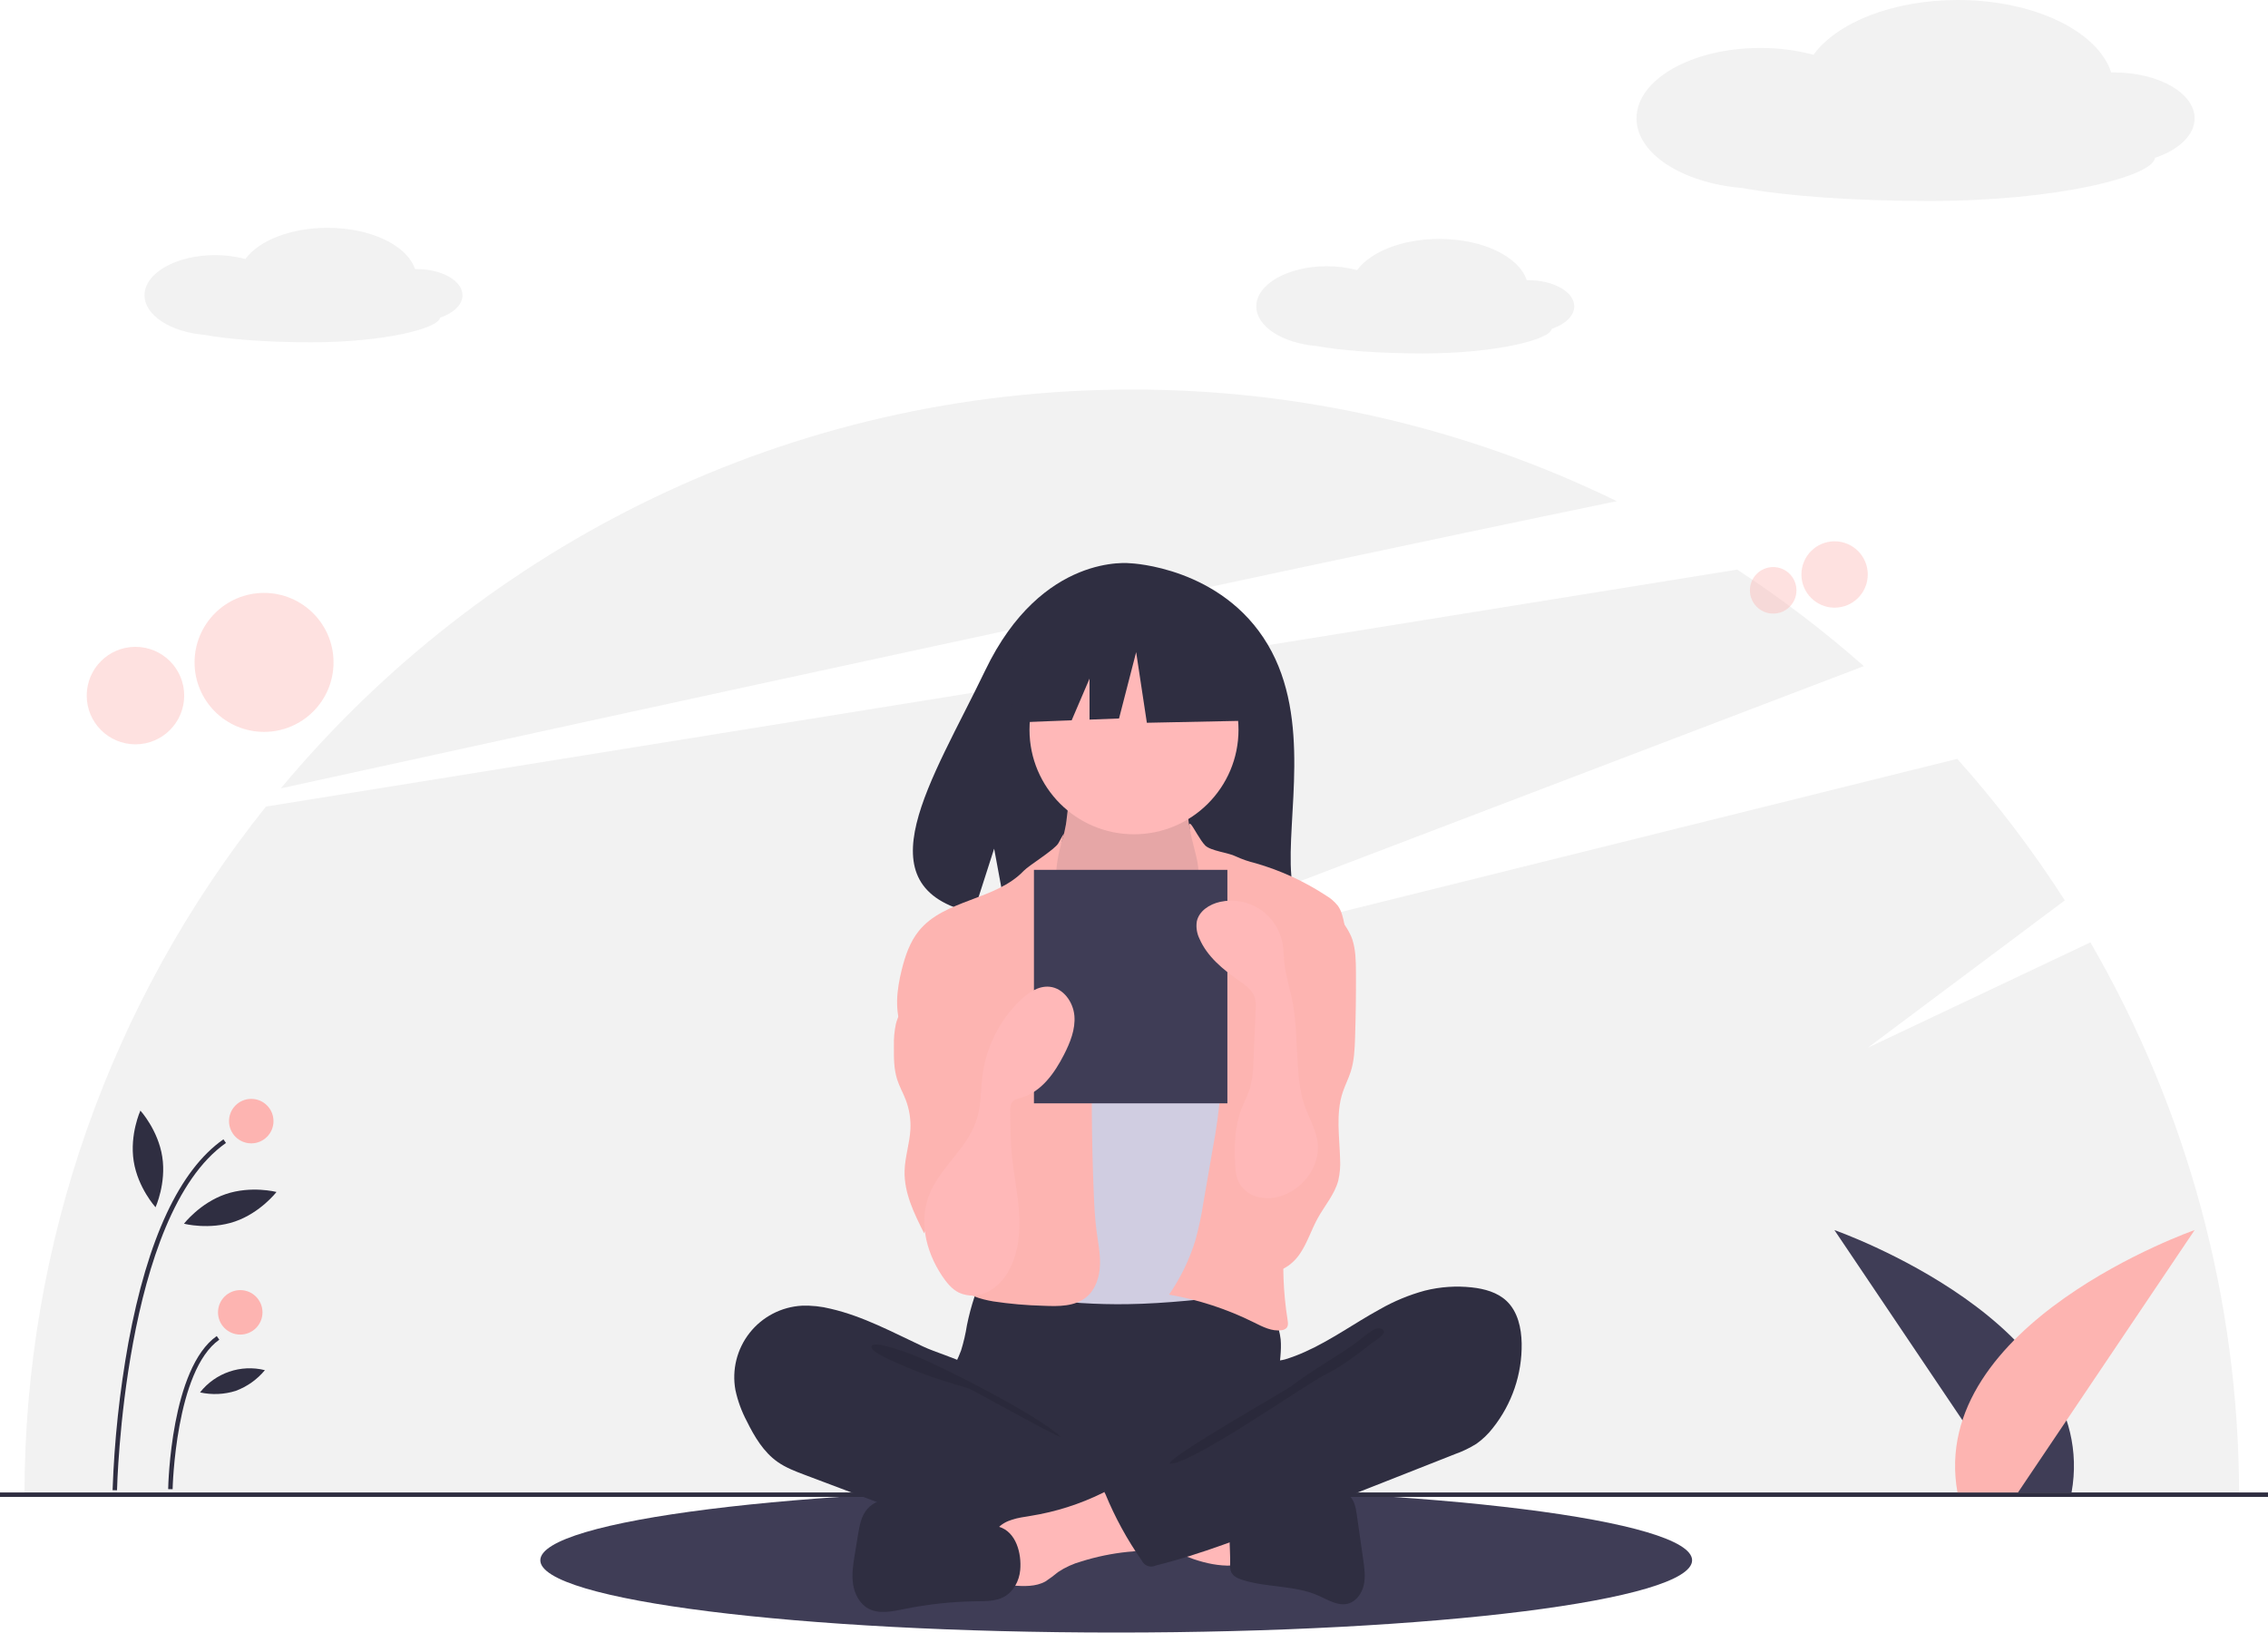
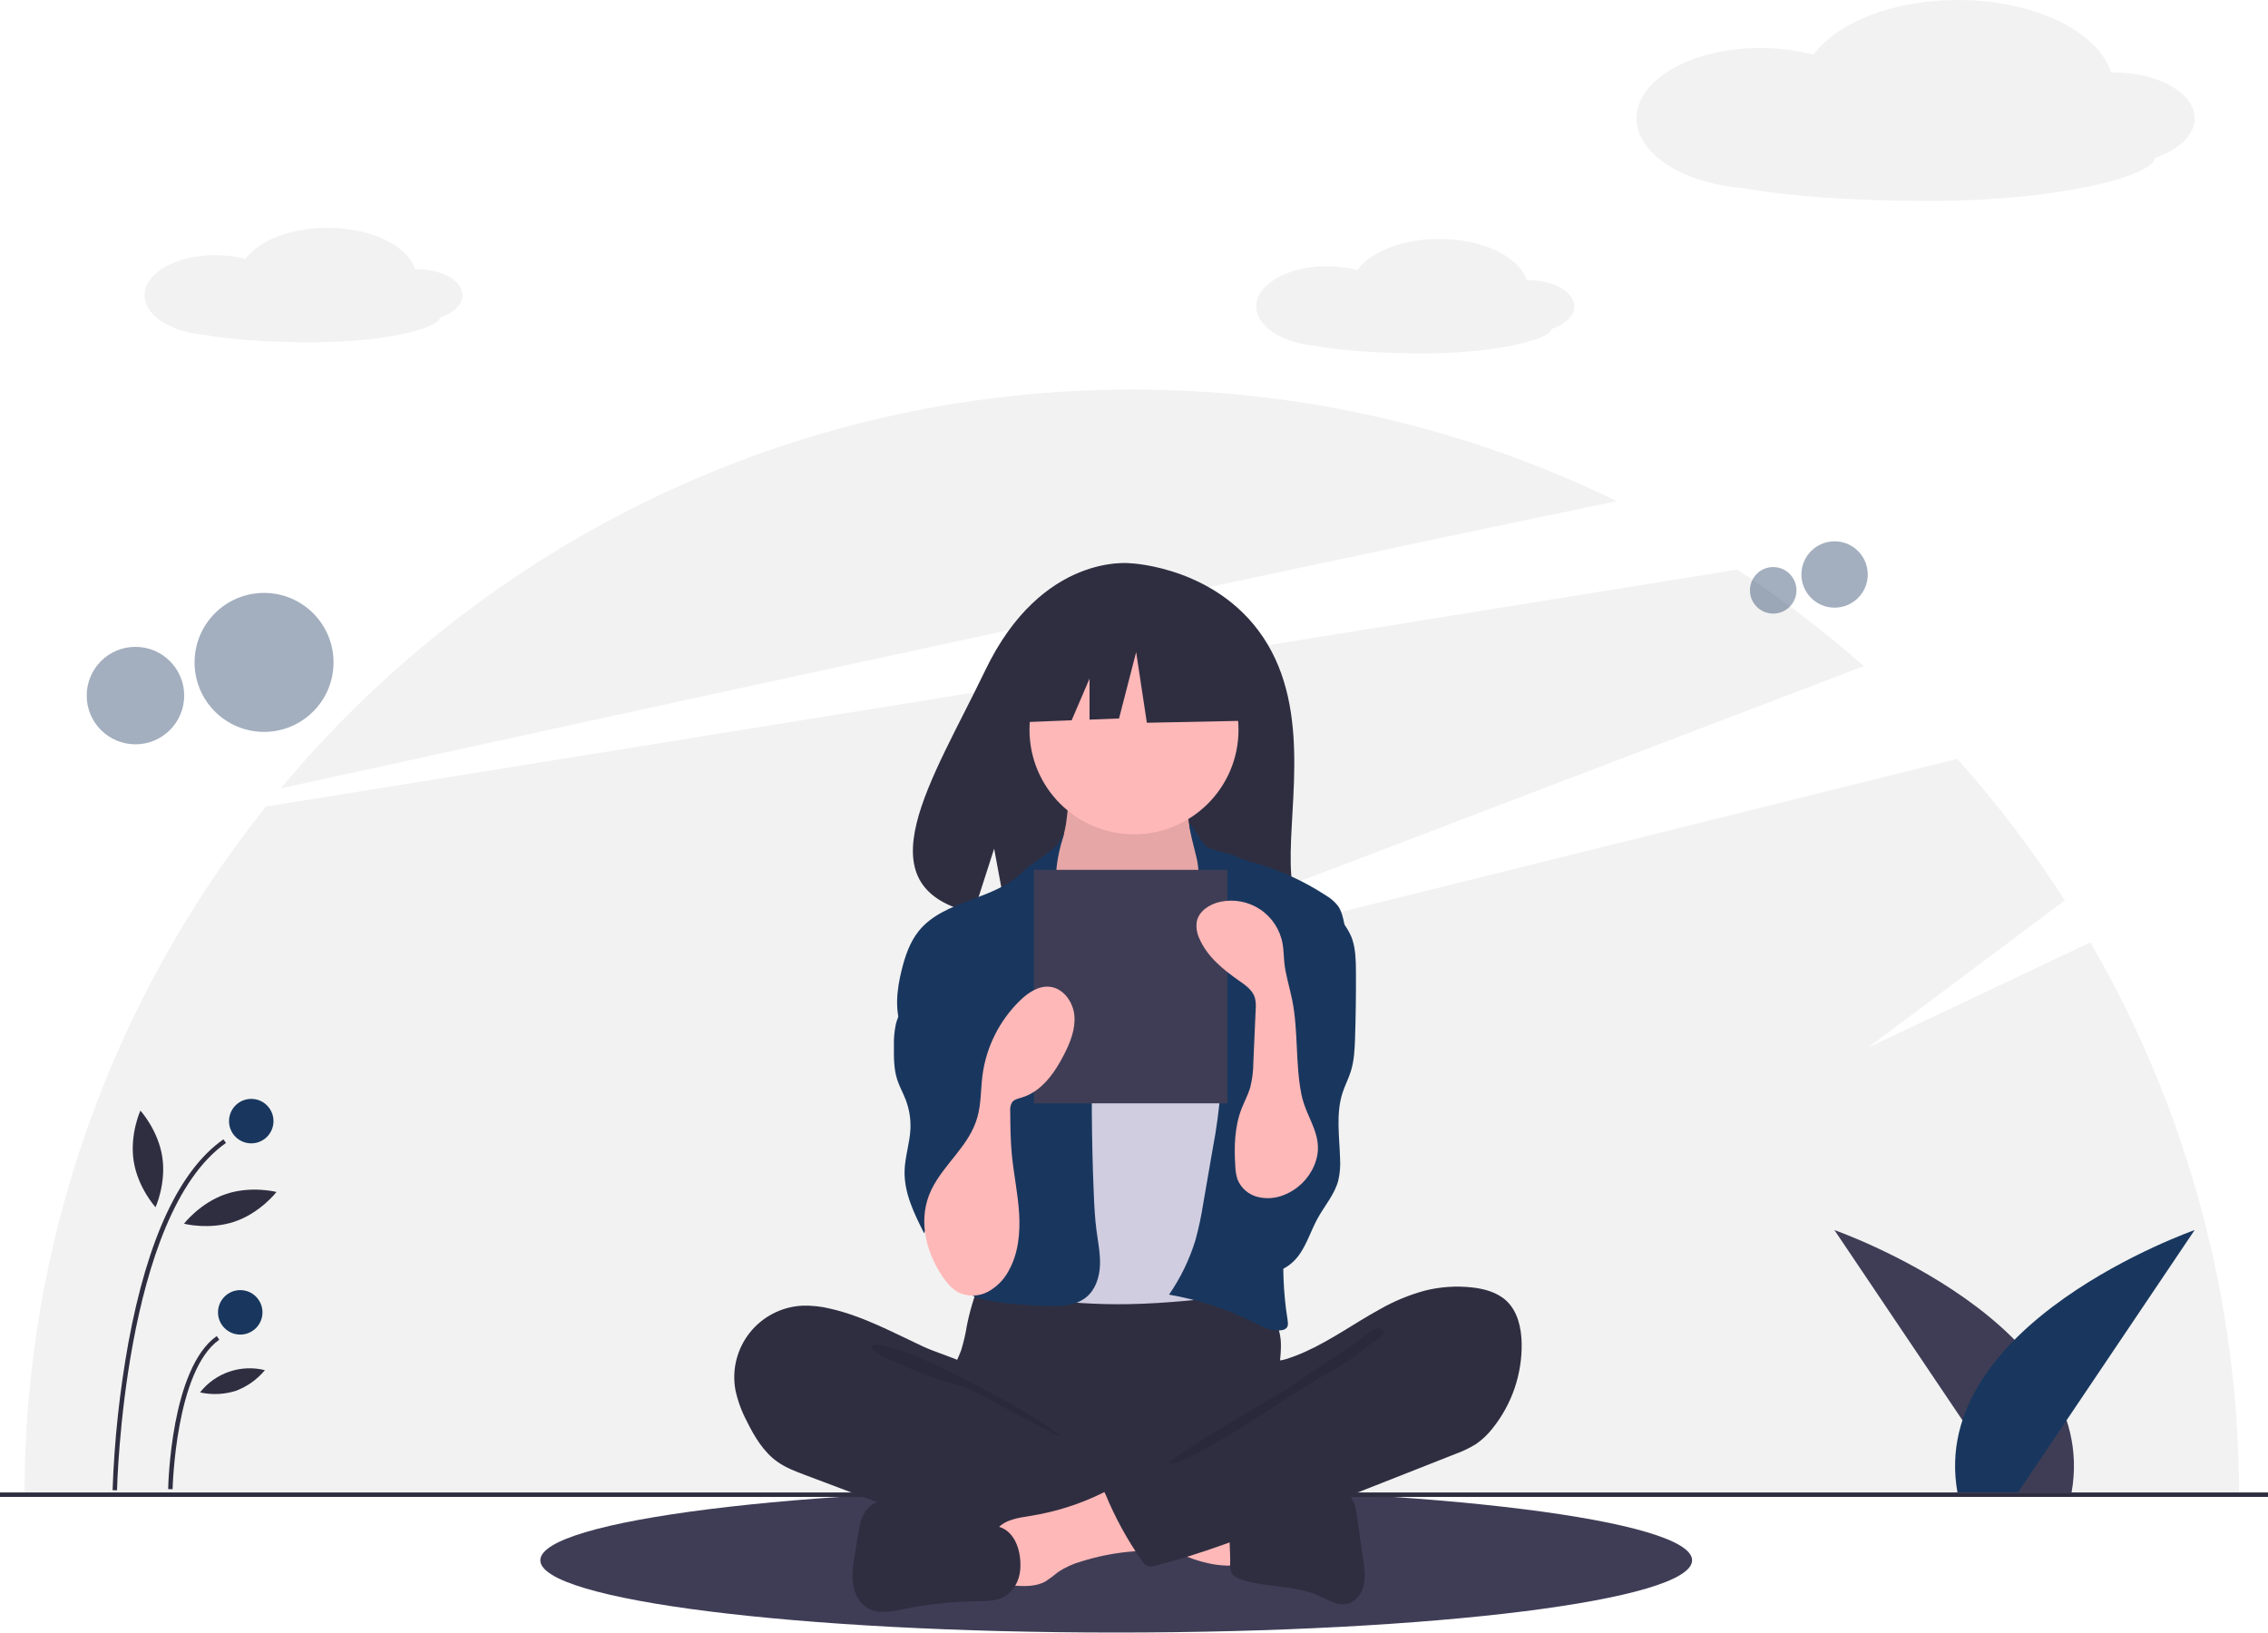
<svg xmlns="http://www.w3.org/2000/svg" id="a5ea60a6-7e3a-43b2-b481-a6d571d01698" data-name="Layer 1" width="1020" height="734.196" viewBox="0 0 1020 734.196">
  <ellipse cx="502" cy="701.696" rx="259" ry="32.5" fill="#3f3d56" />
  <path d="M1030.125,506.711,930,554.098l88.615-66.262a500.057,500.057,0,0,0-48.384-63.668L536,532.098,928.233,382.475a499.98,499.98,0,0,0-56.958-43.414L209.609,445.637a495.88,495.88,0,0,0-108.603,309.461h995.987A495.613,495.613,0,0,0,1030.125,506.711Z" transform="translate(-90 -82.90193)" fill="#f2f2f2" />
  <path d="M817.123,308.293A495.972,495.972,0,0,0,599,258.098c-153.83,0-291.361,69.753-382.71,179.349C372.716,403.172,645.067,343.841,817.123,308.293Z" transform="translate(-90 -82.90193)" fill="#f2f2f2" />
-   <circle cx="825.08" cy="258.36" r="14.92" fill="#fdb4b1" opacity="0.4" />
-   <circle cx="797.466" cy="265.486" r="10.466" fill="#fdb4b1" opacity="0.4" />
-   <circle cx="118.752" cy="297.898" r="31.248" fill="#fdb4b1" opacity="0.4" />
-   <circle cx="60.92" cy="312.822" r="21.92" fill="#fdb4b1" opacity="0.4" />
+   <circle cx="825.08" cy="258.36" r="14.92" fill="#19375e" opacity="0.4" />
+   <circle cx="797.466" cy="265.486" r="10.466" fill="#19375e" opacity="0.4" />
+   <circle cx="118.752" cy="297.898" r="31.248" fill="#19375e" opacity="0.4" />
+   <circle cx="60.92" cy="312.822" r="21.92" fill="#19375e" opacity="0.4" />
  <rect y="671.196" width="1020" height="2" fill="#2f2e41" />
  <path d="M994.441,754.098,915,636.098s120.307,42,106.654,118Z" transform="translate(-90 -82.90193)" fill="#3f3d56" />
-   <path d="M997.559,754.098l79.441-118s-120.307,42-106.654,118Z" transform="translate(-90 -82.90193)" fill="#fdb4b1" />
+   <path d="M997.559,754.098l79.441-118s-120.307,42-106.654,118Z" transform="translate(-90 -82.90193)" fill="#19375e" />
  <path d="M298,215.673c0-6.497-9.264-11.764-20.691-11.764-.226,0-.45.006-.674.01-3.447-10.567-19.743-18.57-39.329-18.57-16.664,0-30.946,5.793-36.96,14.03a52.407,52.407,0,0,0-13.619-1.744C169.205,197.635,155,205.711,155,215.673c0,9.049,11.722,16.541,27.004,17.838,11.105,2.03,28.45,3.337,47.945,3.337,33.097,0,57.314-6.313,57.921-11.059C293.934,223.737,298,219.976,298,215.673Z" transform="translate(-90 -82.90193)" fill="#f2f2f2" />
  <path d="M798,220.673c0-6.497-9.264-11.764-20.691-11.764-.226,0-.45.006-.674.01-3.447-10.567-19.743-18.57-39.329-18.57-16.664,0-30.946,5.793-36.96,14.03a52.407,52.407,0,0,0-13.619-1.744C669.205,202.635,655,210.711,655,220.673c0,9.049,11.722,16.541,27.004,17.838,11.105,2.03,28.45,3.337,47.945,3.337,33.097,0,57.314-6.313,57.921-11.059C793.934,228.737,798,224.976,798,220.673Z" transform="translate(-90 -82.90193)" fill="#f2f2f2" />
  <path d="M1077,136.128c0-11.404-16.26-20.648-36.318-20.648-.397,0-.79.01-1.184.017-6.051-18.548-34.654-32.595-69.032-32.595-29.249,0-54.318,10.169-64.874,24.626a91.987,91.987,0,0,0-23.904-3.061c-30.756,0-55.688,14.175-55.688,31.66,0,15.884,20.575,29.033,47.398,31.309,19.491,3.564,49.937,5.857,84.155,5.857,58.093,0,100.6-11.082,101.666-19.411C1069.864,150.283,1077,143.681,1077,136.128Z" transform="translate(-90 -82.90193)" fill="#f2f2f2" />
  <path d="M660.17,372.809c-20.685-34.951-61.607-36.579-61.607-36.579s-39.877-5.099-65.458,48.131c-23.843,49.615-56.75,97.519-5.298,109.133l9.294-28.927,5.756,31.08a201.319,201.319,0,0,0,22.015.376c55.101-1.779,107.577.52,105.888-19.252C668.512,450.487,680.073,406.439,660.17,372.809Z" transform="translate(-90 -82.90193)" fill="#2f2e41" />
  <path d="M524.869,678.888a81.592,81.592,0,0,1-2.639,11.359c-1.294,3.64-3.293,7.006-4.476,10.683-3.772,11.721,1.457,24.79,9.81,33.838a55.217,55.217,0,0,0,26.921,15.986c7.535,1.895,15.37,2.168,23.135,2.431,21.503.729,43.559,1.382,63.934-5.529a111.082,111.082,0,0,0,18.575-8.438,13.907,13.907,0,0,0,4.82-3.795c1.554-2.212,1.753-5.082,1.739-7.785-.046-9.116-1.894-18.185-1.455-27.29.243-5.043,1.187-10.083.722-15.11a27.876,27.876,0,0,0-21.304-24.012c-5.78-1.241-11.775-.565-17.66.001a450.263,450.263,0,0,1-45.96,2.055c-15.679-.1-31.26-2.493-46.861-2.743-4.614-.074-4.52,1.348-5.989,5.813A108.767,108.767,0,0,0,524.869,678.888Z" transform="translate(-90 -82.90193)" fill="#2f2e41" />
  <path d="M569.364,453.802c-.753,3.945-1.568,8.034-3.939,11.277-2.728,3.73-7.175,5.861-10.109,9.431-4.417,5.373-4.67,12.934-4.689,19.89-.017,6.408.113,13.242,3.687,18.561,2.319,3.452,5.848,5.872,9.296,8.196,13.4,9.031,27.881,18.223,44.037,18.521,6.694.123,13.872-1.605,18.277-6.648a27.442,27.442,0,0,0,4.425-7.895,104.835,104.835,0,0,0,7.421-31.915c.368-5.157.333-10.464-1.413-15.331-1.963-5.472-5.931-9.975-8.554-15.163a33.757,33.757,0,0,1-3.249-19.976,2.156,2.156,0,0,0-.114-1.448,2.109,2.109,0,0,0-1.738-.704l-32.036-2.306a69.713,69.713,0,0,1-8.895-1.018c-1.727-.351-6.288-2.804-7.935-2.152C570.788,436.331,569.988,450.531,569.364,453.802Z" transform="translate(-90 -82.90193)" fill="#ffb8b8" />
  <path d="M569.364,453.802c-.753,3.945-1.568,8.034-3.939,11.277-2.728,3.73-7.175,5.861-10.109,9.431-4.417,5.373-4.67,12.934-4.689,19.89-.017,6.408.113,13.242,3.687,18.561,2.319,3.452,5.848,5.872,9.296,8.196,13.4,9.031,27.881,18.223,44.037,18.521,6.694.123,13.872-1.605,18.277-6.648a27.442,27.442,0,0,0,4.425-7.895,104.835,104.835,0,0,0,7.421-31.915c.368-5.157.333-10.464-1.413-15.331-1.963-5.472-5.931-9.975-8.554-15.163a33.757,33.757,0,0,1-3.249-19.976,2.156,2.156,0,0,0-.114-1.448,2.109,2.109,0,0,0-1.738-.704l-32.036-2.306a69.713,69.713,0,0,1-8.895-1.018c-1.727-.351-6.288-2.804-7.935-2.152C570.788,436.331,569.988,450.531,569.364,453.802Z" transform="translate(-90 -82.90193)" opacity="0.1" />
  <circle cx="510" cy="328.196" r="47" fill="#ffb8b8" />
  <path d="M575.956,516.367c2.45,2.56,5.045,5.096,8.255,6.597a25.94,25.94,0,0,0,10.313,1.964c8.472.238,17.657-1.314,23.55-7.405,7.597-7.852,7.347-20.515,13.302-29.675a6.61,6.61,0,0,1,1.919-2.099,6.22,6.22,0,0,1,3.264-.75c7.521-.07,14.072,4.808,19.985,9.456,2.649,2.082,5.363,4.24,7.034,7.166a24.287,24.287,0,0,1,2.372,7.264c2.934,14.323,3.884,28.968,4.827,43.558.521,8.059,1.042,16.125,1.003,24.201-.128,26.605-6.312,52.766-12.461,78.651-.792,3.335-1.877,7.063-4.91,8.661a12.107,12.107,0,0,1-4.284,1.046c-17.613,2.069-35.263,4.14-52.996,4.413q-10.38.16-20.751-.503a11.178,11.178,0,0,1-3.496-.609,9.858,9.858,0,0,1-3.811-3.236c-9.592-12.087-10.158-28.797-10.097-44.227q.225-56.588,4.044-113.085c.21-3.109.256-6.884-1.984-9.33C565.07,504.881,570.68,510.852,575.956,516.367Z" transform="translate(-90 -82.90193)" fill="#d0cde1" />
-   <path d="M566,462.098c-1.587,2.873-13.291,10.009-15.55,12.39-12.624,13.306-35.664,12.807-47.209,27.059-4.062,5.014-6.172,11.315-7.725,17.578-2.195,8.859-3.367,18.52.31,26.874,3.539,8.038,10.988,13.594,16.045,20.774,5.553,7.883,8.05,17.455,10.442,26.796,1.767,6.897,3.548,13.965,2.86,21.051-.782,8.057-4.681,15.435-6.983,23.195s-2.699,17.004,2.623,23.103c3.91,4.481,10.044,6.257,15.906,7.256a182.744,182.744,0,0,0,22.672,1.974c6.702.296,14.089.354,19.241-3.943,4.065-3.39,5.832-8.891,6.061-14.179s-.872-10.53-1.561-15.778c-.714-5.44-.989-10.928-1.219-16.411q-1.546-36.898-.422-73.843c.156-5.125.345-10.313-.747-15.323-1.437-6.589-4.998-12.477-7.969-18.531-5.898-12.016-8.687-23.689-7.775-37.044C565.9,461.916,571.649,451.873,566,462.098Z" transform="translate(-90 -82.90193)" fill="#fdb4b1" />
-   <path d="M632,463.098c2.418,2.485,10.634,3.304,13.71,4.905a48.036,48.036,0,0,0,9.012,3.12,117,117,0,0,1,31.66,14.531,19.214,19.214,0,0,1,5.294,4.573c1.721,2.394,2.345,5.381,2.929,8.27,1.506,7.46,3.02,15.01,2.681,22.613-.359,8.071-2.79,15.887-5.202,23.597L683.072,573.517c-6.726,21.504-13.495,43.22-15.388,65.672A154.477,154.477,0,0,0,669.071,676.488c.198,1.24.364,2.661-.455,3.613a3.558,3.558,0,0,1-2.207,1.015c-4.349.68-8.558-1.538-12.499-3.5a138.41,138.41,0,0,0-38.155-12.485,88.702,88.702,0,0,0,11.851-24.43,147.852,147.852,0,0,0,3.581-16.801l4.192-24.245a238.239,238.239,0,0,0,3.596-26.811,33.564,33.564,0,0,0-.583-10.1,48.995,48.995,0,0,0-3.829-9.108c-6.909-14.371-10.15-30.77-7.432-46.481,1.19-6.876,3.501-13.761,2.537-20.672-.927-6.645.036-11.809-1.668-18.385C621,441.098,627.451,458.423,632,463.098Z" transform="translate(-90 -82.90193)" fill="#fdb4b1" />
-   <path d="M503.121,524.268c-3.15,6.536-8.415,12.104-10.207,19.134a41.802,41.802,0,0,0-.89,10c-.042,5.06-.07,10.222,1.484,15.037,1,3.1,2.628,5.959,3.8,8.999a32.628,32.628,0,0,1,2.137,13.331c-.316,6.296-2.455,12.407-2.622,18.708-.263,9.909,4.32,19.225,8.793,28.071a20.636,20.636,0,0,1,29.996-9.82c1.18-1.09,1.306-2.879,1.352-4.484q.496-17.244.957-34.49c.484-17.781.945-35.799-3.145-53.11-1.847-7.816-4.72-15.601-9.988-21.664-2.774-3.192-12.19-11.6-16.743-8.024-2.048,1.608-1.569,5.986-1.894,8.202A34.798,34.798,0,0,1,503.121,524.268Z" transform="translate(-90 -82.90193)" fill="#fdb4b1" />
-   <path d="M698.206,505.434c1.49,4.639,1.579,9.595,1.608,14.467q.091,14.907-.395,29.811c-.166,5.086-.394,10.243-1.936,15.093-1.017,3.198-2.587,6.198-3.637,9.385-3.148,9.553-1.428,19.914-1.158,29.969a34.052,34.052,0,0,1-.825,9.694c-1.661,6.233-6.126,11.27-9.242,16.918-2.959,5.364-4.745,11.377-8.28,16.381s-9.653,8.969-15.584,7.433c-4.494-1.164-7.687-5.141-9.895-9.224a45.244,45.244,0,0,1-4.678-29.348c2.217-12.204,9.386-23.03,11.971-35.161,3.55-16.659-1.845-33.849-1.685-50.881a24.594,24.594,0,0,1,1.072-7.887c1.356-3.89,4.268-6.997,6.959-10.117a127.737,127.737,0,0,0,9.353-12.274c1.926-2.873,4.542-10.261,7.957-10.875C687.435,487.446,696.315,499.544,698.206,505.434Z" transform="translate(-90 -82.90193)" fill="#fdb4b1" />
+   <path d="M566,462.098c-1.587,2.873-13.291,10.009-15.55,12.39-12.624,13.306-35.664,12.807-47.209,27.059-4.062,5.014-6.172,11.315-7.725,17.578-2.195,8.859-3.367,18.52.31,26.874,3.539,8.038,10.988,13.594,16.045,20.774,5.553,7.883,8.05,17.455,10.442,26.796,1.767,6.897,3.548,13.965,2.86,21.051-.782,8.057-4.681,15.435-6.983,23.195s-2.699,17.004,2.623,23.103c3.91,4.481,10.044,6.257,15.906,7.256a182.744,182.744,0,0,0,22.672,1.974c6.702.296,14.089.354,19.241-3.943,4.065-3.39,5.832-8.891,6.061-14.179s-.872-10.53-1.561-15.778c-.714-5.44-.989-10.928-1.219-16.411q-1.546-36.898-.422-73.843c.156-5.125.345-10.313-.747-15.323-1.437-6.589-4.998-12.477-7.969-18.531-5.898-12.016-8.687-23.689-7.775-37.044C565.9,461.916,571.649,451.873,566,462.098Z" transform="translate(-90 -82.90193)" fill="#19375e" />
+   <path d="M632,463.098c2.418,2.485,10.634,3.304,13.71,4.905a48.036,48.036,0,0,0,9.012,3.12,117,117,0,0,1,31.66,14.531,19.214,19.214,0,0,1,5.294,4.573c1.721,2.394,2.345,5.381,2.929,8.27,1.506,7.46,3.02,15.01,2.681,22.613-.359,8.071-2.79,15.887-5.202,23.597L683.072,573.517c-6.726,21.504-13.495,43.22-15.388,65.672A154.477,154.477,0,0,0,669.071,676.488c.198,1.24.364,2.661-.455,3.613a3.558,3.558,0,0,1-2.207,1.015c-4.349.68-8.558-1.538-12.499-3.5a138.41,138.41,0,0,0-38.155-12.485,88.702,88.702,0,0,0,11.851-24.43,147.852,147.852,0,0,0,3.581-16.801l4.192-24.245a238.239,238.239,0,0,0,3.596-26.811,33.564,33.564,0,0,0-.583-10.1,48.995,48.995,0,0,0-3.829-9.108c-6.909-14.371-10.15-30.77-7.432-46.481,1.19-6.876,3.501-13.761,2.537-20.672-.927-6.645.036-11.809-1.668-18.385C621,441.098,627.451,458.423,632,463.098Z" transform="translate(-90 -82.90193)" fill="#19375e" />
+   <path d="M503.121,524.268c-3.15,6.536-8.415,12.104-10.207,19.134a41.802,41.802,0,0,0-.89,10c-.042,5.06-.07,10.222,1.484,15.037,1,3.1,2.628,5.959,3.8,8.999a32.628,32.628,0,0,1,2.137,13.331c-.316,6.296-2.455,12.407-2.622,18.708-.263,9.909,4.32,19.225,8.793,28.071a20.636,20.636,0,0,1,29.996-9.82c1.18-1.09,1.306-2.879,1.352-4.484q.496-17.244.957-34.49c.484-17.781.945-35.799-3.145-53.11-1.847-7.816-4.72-15.601-9.988-21.664-2.774-3.192-12.19-11.6-16.743-8.024-2.048,1.608-1.569,5.986-1.894,8.202A34.798,34.798,0,0,1,503.121,524.268Z" transform="translate(-90 -82.90193)" fill="#19375e" />
+   <path d="M698.206,505.434c1.49,4.639,1.579,9.595,1.608,14.467q.091,14.907-.395,29.811c-.166,5.086-.394,10.243-1.936,15.093-1.017,3.198-2.587,6.198-3.637,9.385-3.148,9.553-1.428,19.914-1.158,29.969a34.052,34.052,0,0,1-.825,9.694c-1.661,6.233-6.126,11.27-9.242,16.918-2.959,5.364-4.745,11.377-8.28,16.381s-9.653,8.969-15.584,7.433c-4.494-1.164-7.687-5.141-9.895-9.224a45.244,45.244,0,0,1-4.678-29.348c2.217-12.204,9.386-23.03,11.971-35.161,3.55-16.659-1.845-33.849-1.685-50.881a24.594,24.594,0,0,1,1.072-7.887c1.356-3.89,4.268-6.997,6.959-10.117a127.737,127.737,0,0,0,9.353-12.274c1.926-2.873,4.542-10.261,7.957-10.875C687.435,487.446,696.315,499.544,698.206,505.434Z" transform="translate(-90 -82.90193)" fill="#19375e" />
  <path d="M463.56,671.479a46.391,46.391,0,0,0-12.905-1.372,32.208,32.208,0,0,0-29.902,37.969,54.098,54.098,0,0,0,5.114,13.973c3.422,6.945,7.527,13.875,13.863,18.325,3.706,2.604,7.996,4.227,12.234,5.824l33.369,12.571c4.909,1.849,9.819,3.699,14.776,5.414a289.019,289.019,0,0,0,77.177,15.343c8.012.477,16.146.61,23.963-1.214,1.855-.433,3.834-1.078,4.908-2.651a8.405,8.405,0,0,0,1.097-3.622l2.053-14.375c.289-2.024.567-4.154-.175-6.06-.941-2.416-3.298-3.936-5.546-5.227-21.938-12.6-47.552-19.551-66.017-36.844-4.347-4.071-7.985-10.524-13.266-13.29-5.989-3.136-13.043-4.926-19.233-7.815C491.534,682.11,478.228,674.851,463.56,671.479Z" transform="translate(-90 -82.90193)" fill="#2f2e41" />
  <path d="M496.874,690.858C508.669,694.554,558.465,720.158,567,729.098c-1.144.412-39.961-21.341-41.126-21.691-10.588-3.178-21.234-6.376-31.288-11.026-2.023-.935-13.141-5.333-12.637-7.885C482.517,685.616,494.78,690.202,496.874,690.858Z" transform="translate(-90 -82.90193)" opacity="0.1" />
  <path d="M644.017,786.98a2.771,2.771,0,0,0,1.87-.55,2.888,2.888,0,0,0,.584-2.152q-.027-9.792-.055-19.583c-5.631-2.683-11.931-3.543-18.114-4.37l-28.849-3.856c.663.089-4.511,12.425-3.717,14.072,1.398,2.903,12.083,5.476,15.098,6.846C621.318,782.153,632.211,787.391,644.017,786.98Z" transform="translate(-90 -82.90193)" fill="#ffb8b8" />
  <path d="M553.505,764.627c-5.447.868-11.526,1.634-15.054,5.875-4.473,5.377-2.569,13.393-.435,20.054a8.635,8.635,0,0,0,1.856,3.649c1.456,1.437,3.688,1.647,5.73,1.776,4.967.315,10.254.561,14.594-1.876a63.966,63.966,0,0,0,5.669-4.214,36.348,36.348,0,0,1,10.423-4.765,105.401,105.401,0,0,1,20.923-4.312,32.541,32.541,0,0,0,8.242-1.453c2.619-.986,5.044-2.943,5.805-5.636,1.005-3.559-1.063-7.187-3.047-10.308-2.471-3.888-5.089-7.982-8.774-10.844-5.375-4.176-8.034-.97-13.449,1.702A114.108,114.108,0,0,1,553.505,764.627Z" transform="translate(-90 -82.90193)" fill="#ffb8b8" />
  <path d="M539.271,769.534l-34.586-10.222c-4.206-1.243-8.484-2.497-12.871-2.494s-8.975,1.441-11.82,4.78c-2.682,3.148-3.449,7.45-4.118,11.53l-1.43,8.729c-.727,4.436-1.455,8.958-.801,13.405s2.925,8.891,6.871,11.044c4.786,2.611,10.652,1.336,15.993.244a174.121,174.121,0,0,1,32.775-3.515c4.14-.05,8.482.002,12.14-1.936,4.348-2.305,6.95-7.177,7.397-12.078C549.502,781.563,547.017,771.823,539.271,769.534Z" transform="translate(-90 -82.90193)" fill="#2f2e41" />
  <path d="M657.612,760.625c4.484-.786,8.44-3.334,12.737-4.838,6.047-2.117,12.6-2.117,19.007-2.094,2.352.009,4.857.061,6.814,1.365,2.822,1.879,3.545,5.639,4.025,8.995l2.895,20.25c.545,3.809,1.086,7.719.237,11.472s-3.407,7.37-7.131,8.338c-4.523,1.176-8.956-1.713-13.226-3.611-10.673-4.743-23.079-3.531-34.208-7.076-2.065-.658-4.277-1.664-5.12-3.661a8.33,8.33,0,0,1-.398-3.499c.191-6.509-1.182-15.397.777-21.617C645.784,759.054,652.608,760.625,657.612,760.625Z" transform="translate(-90 -82.90193)" fill="#2f2e41" />
  <path d="M730.803,663.329a60.059,60.059,0,0,1,21.157-1.446c5.656.623,11.484,2.197,15.613,6.112,5.026,4.765,6.641,12.134,6.776,19.059a59.543,59.543,0,0,1-12.942,38.027,34.504,34.504,0,0,1-7.399,7.123,48.703,48.703,0,0,1-9.627,4.639l-74.728,29.475c-19.659,7.754-39.388,15.531-59.894,20.643a4.668,4.668,0,0,1-6.281-2.277,154.819,154.819,0,0,1-16.378-29.96,2.019,2.019,0,0,1,.892-3.183l52.856-30.369c3.786-2.175,7.614-4.382,10.758-7.412a26.708,26.708,0,0,0,5.523-7.689c1.096-2.288,1.198-7.689,2.597-9.38,1.37-1.656,6.057-1.788,8.222-2.44a74.607,74.607,0,0,0,8.951-3.384c11.823-5.289,22.352-12.975,33.686-19.168A86.433,86.433,0,0,1,730.803,663.329Z" transform="translate(-90 -82.90193)" fill="#2f2e41" />
  <path d="M700.839,686.008C691.758,692.829,680,699.098,671,706.098c-3.072,2.389-54.276,31.177-55,35,8.396,1.415,61.883-36.003,69.536-39.737s14.436-8.999,21.158-14.225c1.713-1.332,8.973-5.336,4.055-6.824C707.979,679.474,702.884,684.645,700.839,686.008Z" transform="translate(-90 -82.90193)" opacity="0.1" />
  <polygon points="561.025 286.538 520.595 265.361 464.764 274.024 453.212 325.043 481.967 323.937 490 305.193 490 323.628 503.268 323.117 510.969 293.277 515.782 325.043 562.95 324.08 561.025 286.538" fill="#2f2e41" />
  <rect x="465" y="391.196" width="87" height="105" fill="#3f3d56" />
  <path d="M513.699,656.721c1.998,2.982,4.338,5.899,7.547,7.508a14.758,14.758,0,0,0,12.973-.348,22.835,22.835,0,0,0,9.362-9.387c4.394-7.759,5.304-17.043,4.756-25.943s-2.449-17.663-3.29-26.54c-.611-6.453-.661-12.944-.71-19.426a6.46,6.46,0,0,1,.816-3.929c.973-1.329,2.755-1.695,4.334-2.164,8.868-2.635,14.754-10.947,18.974-19.179,2.818-5.497,5.268-11.506,4.725-17.659s-4.966-12.352-11.112-12.98c-5.066-.518-9.744,2.7-13.399,6.247a57.455,57.455,0,0,0-16.823,33.62c-.802,6.256-.572,12.683-2.274,18.757-3.633,12.969-15.002,20.92-20.667,32.59C502.668,630.745,506.114,645.343,513.699,656.721Z" transform="translate(-90 -82.90193)" fill="#ffb8b8" />
  <path d="M680.992,607.175a24.509,24.509,0,0,1-13.744,13.207,18.983,18.983,0,0,1-11.948.732,13.249,13.249,0,0,1-8.753-7.829,21.09,21.09,0,0,1-.986-5.881c-.569-8.746-.349-17.758,2.828-25.926,1.225-3.15,2.877-6.138,3.844-9.377a47.028,47.028,0,0,0,1.448-11.444l1.044-23.862a15.53,15.53,0,0,0-.354-5.174c-1.042-3.453-4.269-5.697-7.229-7.756-7.151-4.973-14.217-10.775-17.682-18.766a13.162,13.162,0,0,1-1.222-7.773c.977-4.738,5.759-7.806,10.485-8.839a23.454,23.454,0,0,1,28.118,18.9c.468,2.693.461,5.444.735,8.163.581,5.769,2.412,11.329,3.558,17.013,2.822,14,1.36,28.471,4.15,42.468C677.616,586.733,686.414,594.369,680.992,607.175Z" transform="translate(-90 -82.90193)" fill="#ffb8b8" />
  <path d="M142.631,753.118l-2-.039a463.835,463.835,0,0,1,7.1-66.287c8.648-46.881,23.029-77.67,42.743-91.512l1.148,1.637C145.57,629.25,142.654,751.882,142.631,753.118Z" transform="translate(-90 -82.90193)" fill="#2f2e41" />
  <path d="M167.631,752.639l-2-.039c.043-2.215,1.293-54.414,21.843-68.842l1.148,1.637C168.901,699.241,167.641,752.107,167.631,752.639Z" transform="translate(-90 -82.90193)" fill="#2f2e41" />
-   <circle cx="113" cy="504.196" r="10" fill="#fdb4b1" />
-   <circle cx="108.048" cy="590.196" r="10" fill="#fdb4b1" />
+   <circle cx="113" cy="504.196" r="10" fill="#19375e" />
+   <circle cx="108.048" cy="590.196" r="10" fill="#19375e" />
  <path d="M162.97,603.093c1.879,12.004-3.019,22.741-3.019,22.741s-7.945-8.726-9.825-20.73,3.019-22.741,3.019-22.741S161.09,591.089,162.97,603.093Z" transform="translate(-90 -82.90193)" fill="#2f2e41" />
  <path d="M195.657,632.246c-11.493,3.942-22.919.99-22.919.99s7.208-9.344,18.701-13.286,22.919-.99,22.919-.99S207.15,628.304,195.657,632.246Z" transform="translate(-90 -82.90193)" fill="#2f2e41" />
  <path d="M196.026,708.408a31.134,31.134,0,0,1-16.064.694,28.374,28.374,0,0,1,29.172-10.006A31.134,31.134,0,0,1,196.026,708.408Z" transform="translate(-90 -82.90193)" fill="#2f2e41" />
</svg>
